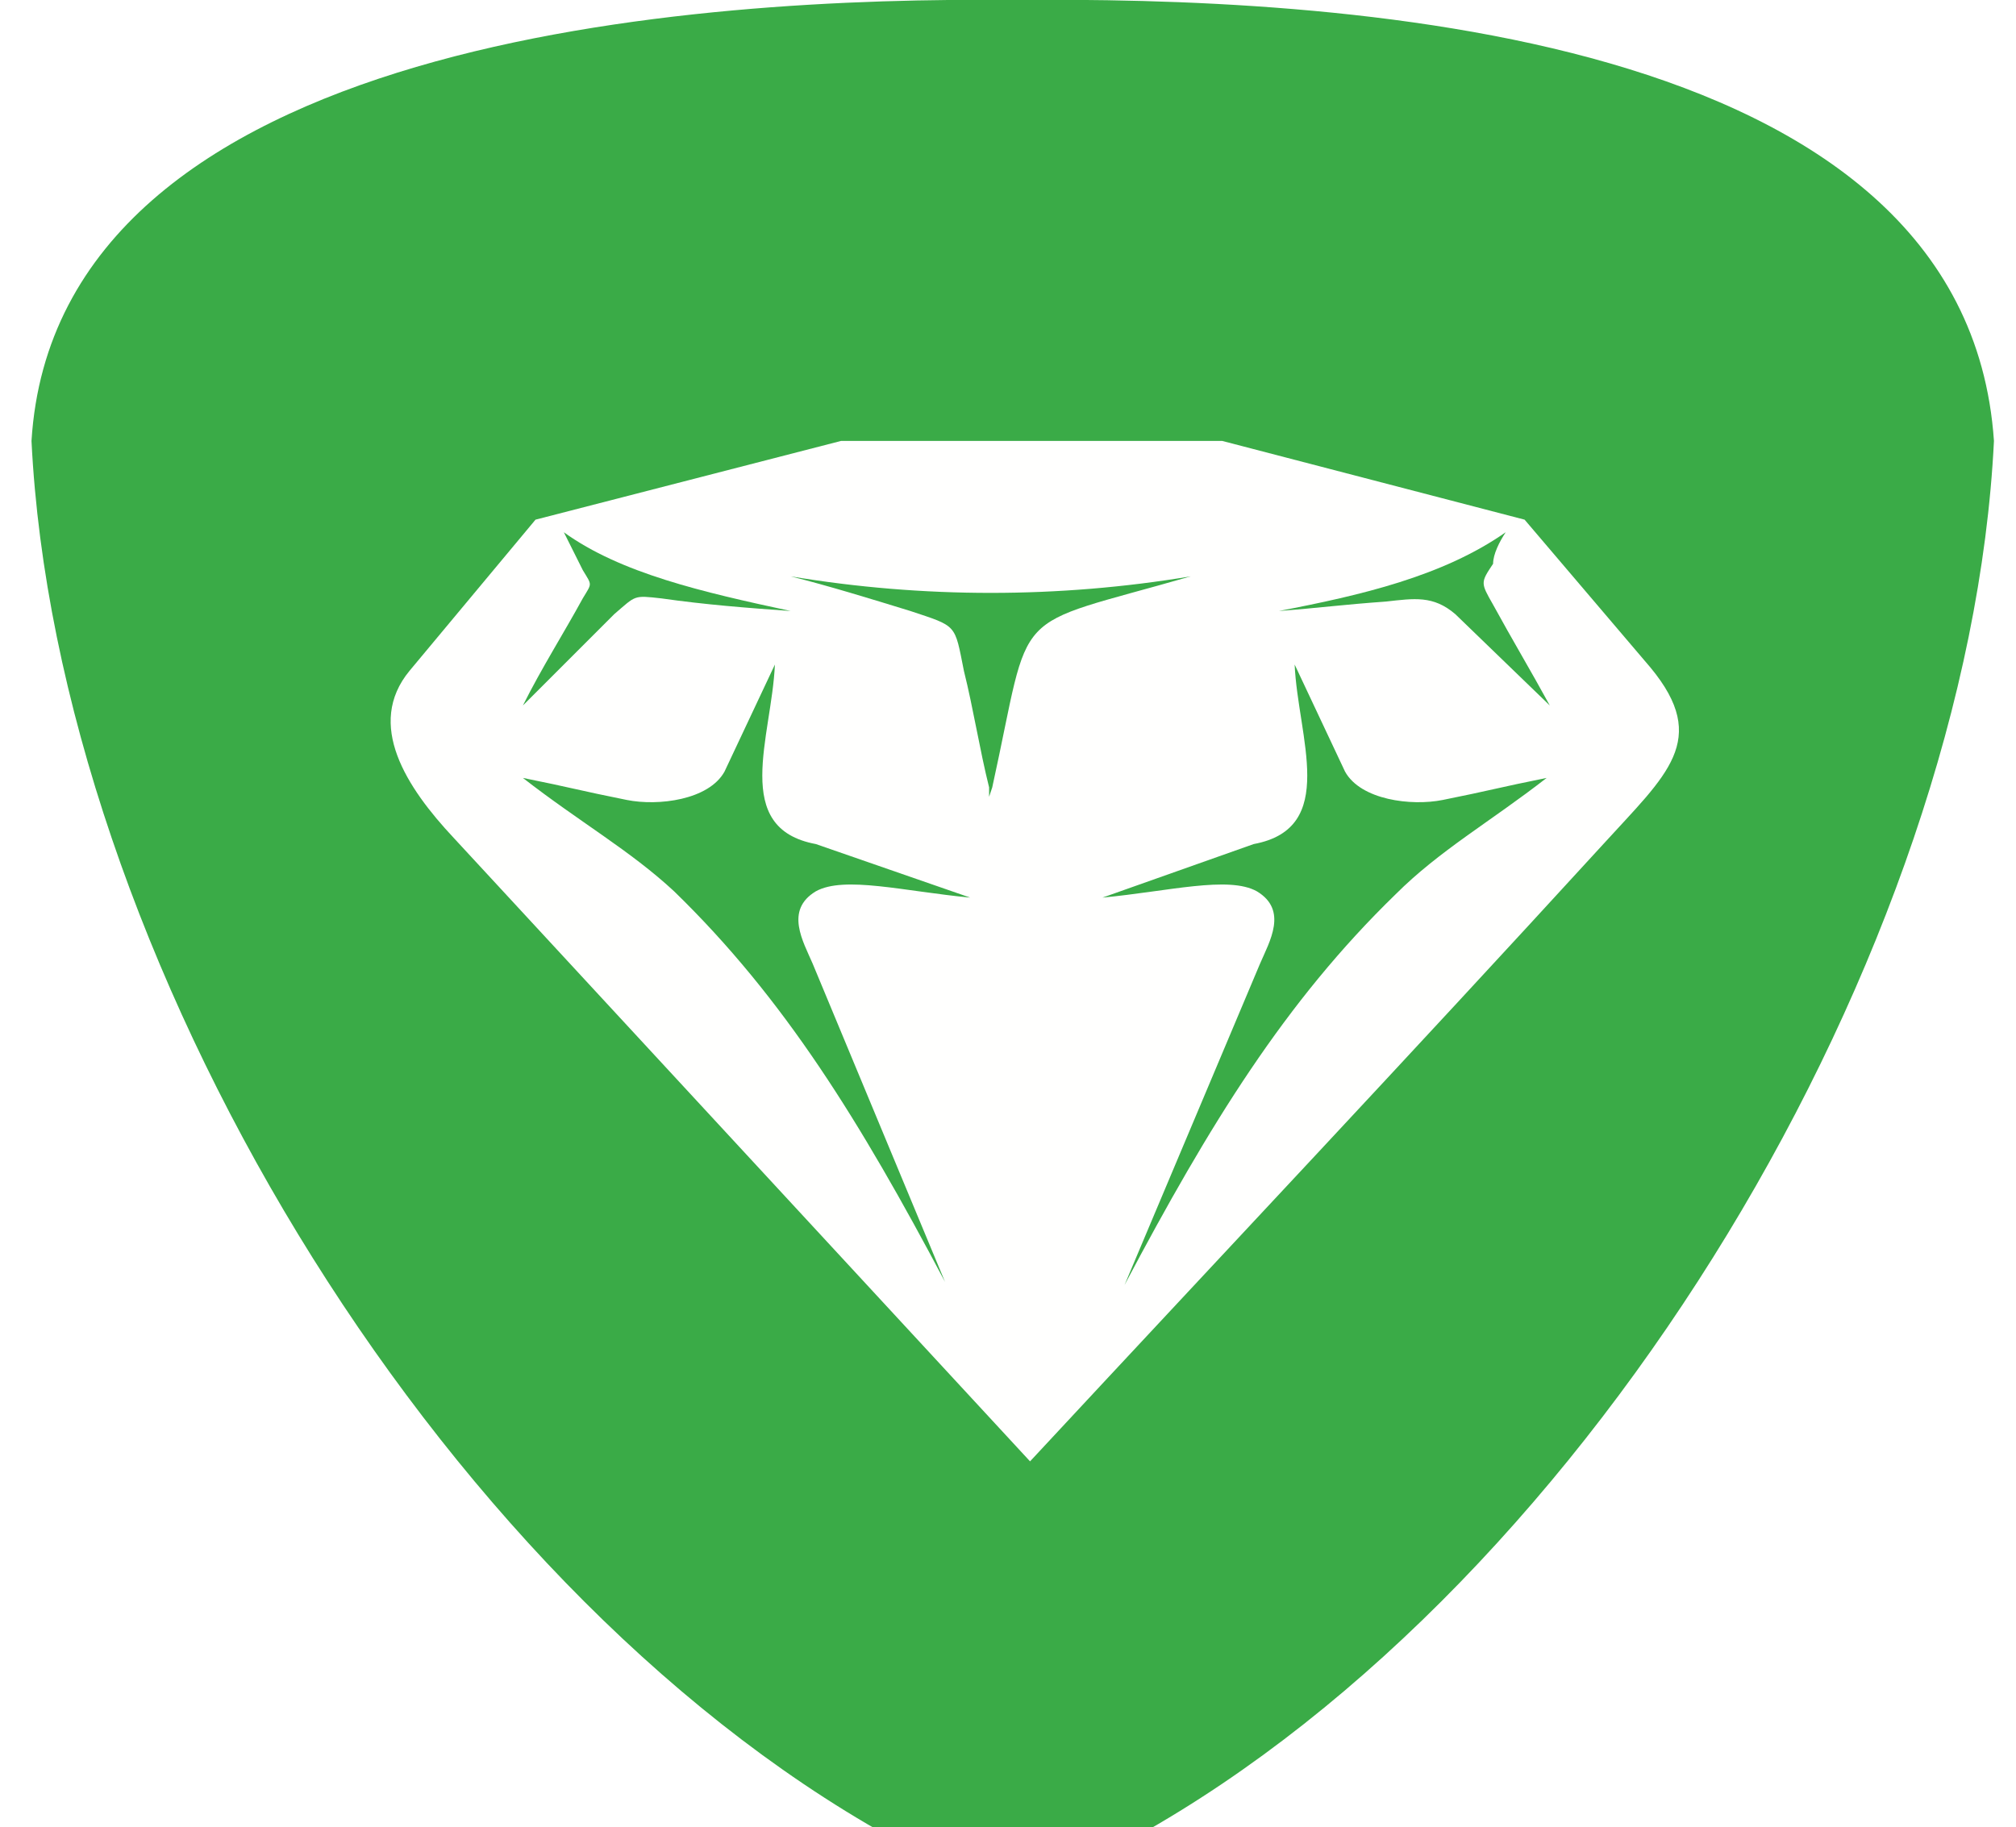
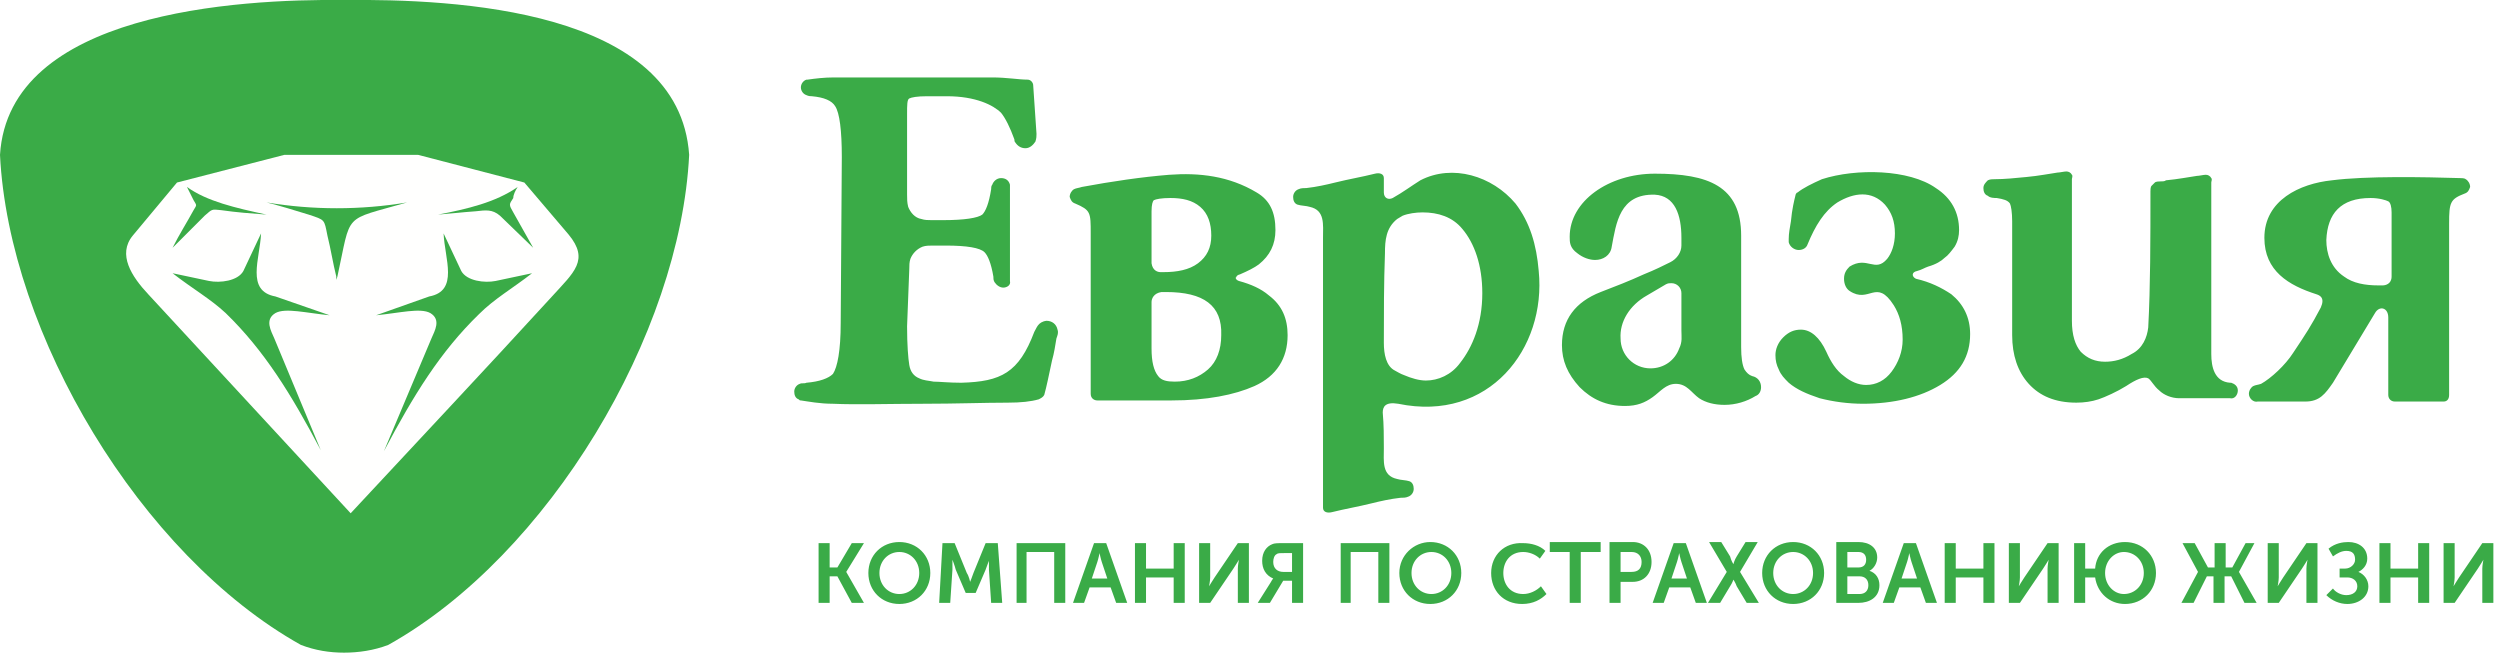
- <svg xmlns="http://www.w3.org/2000/svg" id="site-logo" version="1.1" x="0" y="0" viewBox="-1 0 64 58" xml:space="preserve">
+ <svg xmlns="http://www.w3.org/2000/svg" id="site-logo" version="1.1" x="0" y="0" viewBox="0 0 226 59" xml:space="preserve">
  <style>.st0{fill:#3aab47}</style>
  <g id="ОГПО">
    <g id="Ui-kit" transform="translate(-45 -45)">
      <g id="Group-4" transform="translate(45 45)">
        <g id="КСЖ_RUS">
          <path id="Fill-2" class="st0" d="M27.2 58.3c1.3.5 2.6.7 3.9.7 1.3 0 2.7-.2 4-.7C49.6 50.2 61.5 30.2 62.3 14 61.4.8 41.1-.1 31.1 0 21.4-.1.8 1.1 0 14c.8 16.2 12.7 36.2 27.2 44.3" />
          <path class="no-svg-hover" id="Fill-3" d="M31.7 46.4c6.6-7.1 11.7-12.5 18.2-19.6 2-2.2 3.4-3.3 1.5-5.6l-4-4.7-9.6-2.5H25.7L16 16.5l-4 4.8c-1.4 1.7-.1 3.7 1.4 5.3l18.3 19.8" fill="#fffffe" />
          <path id="Fill-4" class="st0" d="M46.8 16.9c-2 1.4-4.6 2-7.2 2.5 1.3-.1 2-.2 3.4-.3.9-.1 1.5-.2 2.2.4l3 2.9c-.6-1.1-1.2-2.1-1.8-3.2-.4-.7-.4-.7 0-1.3 0-.3.2-.7.4-1" />
          <path id="Fill-5" class="st0" d="M15.6 24.7c1.5.3 1.8.4 3.3.7 1 .2 2.6 0 3.1-.9l1.6-3.4c-.1 2.3-1.4 5.2 1.3 5.7l4.9 1.7c-2.1-.2-4-.7-4.9-.2-1 .6-.4 1.6-.1 2.3L29 40.7c-2.7-5.1-5.1-9-8.6-12.4-1.4-1.3-3-2.2-4.8-3.6" />
          <path id="Fill-6" class="st0" d="M16.9 16.9c1.8 1.3 4.4 1.9 7.2 2.5-1.4-.1-2.7-.2-4.1-.4-.9-.1-.8-.1-1.5.5l-2.9 2.9c.6-1.2 1.3-2.3 1.9-3.4.3-.5.3-.4 0-.9l-.6-1.2" />
          <path id="Fill-7" class="st0" d="M30.5 25l-.1.3V25c-.3-1.2-.5-2.5-.8-3.7-.3-1.5-.2-1.4-1.7-1.9-1.3-.4-2.6-.8-3.8-1.1 4.2.7 8.5.7 12.7 0-5.9 1.7-5 .8-6.3 6.7" />
          <path id="Fill-8" class="st0" d="M48.1 24.7c-1.5.3-1.8.4-3.3.7-1 .2-2.6 0-3.1-.9l-1.6-3.4c.1 2.3 1.4 5.2-1.3 5.7L34 28.5c2.1-.2 4-.7 4.9-.2 1 .6.4 1.6.1 2.3l-4.3 10.2c2.7-5.1 5.1-9 8.6-12.4 1.4-1.4 3-2.3 4.8-3.7" />
        </g>
+         <path id="Fill-1" class="st0" d="M125.1 31c0 1 .2 2.1 1 2.5.2.1.5.3.8.4.7.3 1.4.5 2 .5 1.1 0 2.3-.5 3.1-1.6 1.1-1.4 2-3.5 2-6.3 0-2.5-.7-4.5-1.8-5.8-.9-1.1-2.2-1.5-3.6-1.5-.6 0-1.3.1-1.8.3-.2.1-.3.2-.5.3-1 .8-1.1 1.9-1.1 3.1-.1 2.7-.1 5.4-.1 8.1zm0 9.5c0 1.2-.2 2.5 1.2 2.8.3.1.8.1 1.1.2.3.1.4.4.4.7 0 .3-.2.6-.5.7-.2.1-.5.1-.7.1-.9.1-1.8.3-2.6.5-1.2.3-2.4.5-3.6.8-.4.1-.8 0-.8-.4v-1.3-23.1c0-1.2.2-2.5-1.2-2.8-.3-.1-.8-.1-1.1-.2-.3-.1-.4-.4-.4-.7 0-.3.2-.6.5-.7.2-.1.5-.1.7-.1.9-.1 1.8-.3 2.6-.5 1.2-.3 2.4-.5 3.6-.8.4-.1.8 0 .8.4v1.3c0 .5.4.7.8.5.9-.5 1.7-1.1 2.5-1.6 2.9-1.5 6.5-.4 8.6 2.1 1.3 1.7 1.9 3.7 2.1 6.1.7 7-4.5 13.7-12.7 12-1.2-.2-1.4.3-1.4.8.1 1.1.1 2.2.1 3.2zM83.3 7h6.4c1.3 0 2.4.2 3.2.2.3 0 .5.3.5.5l.3 4.4c0 .2 0 .4-.1.7-.2.3-.5.6-.9.6s-.7-.2-.9-.5c-.1-.1-.1-.2-.1-.3-.4-1.1-.8-1.9-1.2-2.4-.7-.7-2.3-1.5-4.9-1.5h-1.8c-.9 0-1.4.1-1.6.2-.2.1-.2.6-.2 1.4v7.3c0 .4 0 .7.1 1.1.2.5.6 1 1.2 1.1.3.1.6.1.9.1h1.1c1.9 0 3.1-.2 3.5-.5.3-.3.6-1 .8-2.3 0-.1 0-.3.1-.4.1-.3.4-.6.8-.6s.7.2.8.6v8.7c.1.4-.3.6-.6.6s-.6-.2-.8-.5c-.1-.2-.1-.3-.1-.5-.2-1.2-.5-1.9-.8-2.2-.4-.4-1.6-.6-3.5-.6h-1.2c-.3 0-.6 0-.9.1-.5.2-.9.6-1.1 1.1-.1.3-.1.6-.1.9l-.2 5.2c0 1.7.1 2.9.2 3.5.1.6.4 1 .9 1.2.4.2.8.2 1.3.3.5 0 1.4.1 2.5.1 3.6-.1 5.2-.9 6.6-4.6.2-.3.3-.9 1.1-1 .5 0 .9.3 1 .8.1.3 0 .5-.1.8-.1.6-.2 1.3-.4 2-.3 1.4-.5 2.4-.7 3.1-.1.2-.3.3-.5.4-.7.2-1.6.3-2.8.3-2.1 0-4.7.1-7.6.1-3.1 0-6 .1-8.2 0-1.2 0-2.2-.2-2.9-.3-.1 0-.1 0-.2-.1-.3-.1-.4-.4-.4-.7 0-.3.2-.6.5-.7.2-.1.4 0 .6-.1 1.2-.1 2-.4 2.4-.8.4-.6.7-2.1.7-4.6l.1-15c0-2.4-.2-4-.6-4.6-.3-.5-1-.8-2.1-.9-.1 0-.3 0-.5-.1-.3-.1-.5-.4-.5-.7 0-.3.2-.6.5-.7h.1c.7-.1 1.5-.2 2.4-.2h7.9zm111.1 10.3c0-.1 0-.4.1-.5l.3-.3c.1-.1.4-.1.5-.1.2 0 .4 0 .5-.1 1.1-.1 2.1-.3 2.8-.4.2 0 .6-.1.8-.1.2 0 .4.1.5.3.1.1 0 .3 0 .4V32c0 1.2.3 2.5 1.7 2.6h.1c.3.1.6.3.6.7 0 .4-.3.8-.7.7h-4.5-.1c-.7 0-1.4-.3-1.8-.7-.5-.4-.7-.9-1-1.1-.4-.2-1.1.1-2 .7-.8.5-1.9 1-2.5 1.2-.6.2-1.3.3-2 .3-1.9 0-3.3-.6-4.3-1.7s-1.5-2.6-1.5-4.4V20c0-.8-.1-1.4-.2-1.6-.2-.3-.6-.4-1.2-.5-.2 0-.6 0-.8-.2-.3-.1-.4-.4-.4-.7 0-.3.2-.5.4-.7.2-.1.4-.1.6-.1.9 0 1.9-.1 2.9-.2 1.1-.1 2.1-.3 2.8-.4.2 0 .6-.1.8-.1.2 0 .4.1.5.3.1.1 0 .3 0 .4V29c0 1.3.3 2.2.8 2.8.6.6 1.3.9 2.2.9.8 0 1.6-.2 2.4-.7 1-.5 1.4-1.5 1.5-2.4.2-3.7.2-8 .2-12.3zm-88.7-1.5c2.7-.2 5.4.1 7.9 1.6 1.2.7 1.7 1.8 1.7 3.4 0 1.3-.5 2.3-1.5 3.1-.4.3-1 .6-1.7.9-.4.1-.3.3-.4.3 0 0 0 .2.3.3 1.1.3 2 .7 2.7 1.3 1.2.9 1.7 2.1 1.7 3.6 0 2.1-1 3.7-3 4.6-1.8.8-4.3 1.3-7.5 1.3h-6.7c-.3 0-.6-.2-.6-.6V21.1c0-1.9 0-2.1-1.4-2.7-.3-.1-.4-.3-.5-.6 0-.3.2-.6.4-.7.2-.1.4-.1.7-.2 2.7-.5 5.4-.9 7.9-1.1zm-1.6 3.3v4.7c.1.7.6.8.8.8h.3c1.2 0 2.3-.2 3.1-.8.8-.6 1.2-1.4 1.2-2.5s-.3-2-1-2.6c-.7-.6-1.6-.8-2.7-.8-.8 0-1.3.1-1.5.2-.1.1-.2.4-.2 1zm1.3 7.3h-.4c-.7.1-.9.6-.9.9v4.2c0 1.2.2 2 .6 2.5.3.4.8.5 1.5.5 1.2 0 2.2-.4 3-1.1.8-.7 1.2-1.8 1.2-3.1.1-2.7-1.6-3.9-5-3.9zm46.6 3.5v-3.4c0-.5-.4-.9-.9-.9-.2 0-.3 0-.5.1l-1.7 1c-1.6.9-2.5 2.4-2.4 3.9 0 1.5 1.2 2.7 2.7 2.7 1.2 0 2.2-.7 2.6-1.8.3-.6.2-1.1.2-1.6zm5.4-8.6v10.1c0 .9.1 1.6.3 2 .2.3.4.5.7.6.5.1.8.5.8 1 0 .4-.2.7-.5.8-.8.5-1.8.8-2.8.8-.9 0-1.7-.2-2.3-.6-.7-.5-1.1-1.3-2.1-1.3-.9 0-1.4.7-2.1 1.2-.7.5-1.4.8-2.5.8-1.7 0-3-.6-4.1-1.7-1.1-1.2-1.6-2.4-1.6-3.8 0-2.3 1.2-3.9 3.5-4.8 1.3-.5 2.6-1 3.9-1.6 1-.4 1.8-.8 2.4-1.1.6-.3 1-.9 1-1.5v-.7c0-2.1-.6-3.8-2.4-3.9-3.2-.1-3.5 2.6-3.9 4.7-.1.8-.8 1.2-1.5 1.2-.5 0-1.1-.2-1.6-.6-.7-.5-.7-1-.7-1.5 0-3.2 3.5-5.7 7.7-5.7 4.8 0 7.8 1.1 7.8 5.6zM175 17c1.4.9 2.1 2.2 2.1 3.8 0 .5-.1 1-.4 1.5-.3.4-.6.8-.9 1-.3.3-.8.6-1.5.8-.3.1-.6.3-1 .4-.5.1-.5.5-.1.7 1.3.3 2.3.8 3.2 1.4 1.1.9 1.7 2.1 1.7 3.6 0 2-.9 3.5-2.7 4.6-1.8 1.1-4.2 1.7-7 1.7a16 16 0 0 1-3.9-.5c-1.2-.4-2.1-.8-2.8-1.4-.4-.4-.7-.7-.9-1.2-.2-.4-.3-.8-.3-1.3s.2-1.1.7-1.6c.5-.5 1-.7 1.6-.7.9 0 1.7.7 2.3 2 .4.9.9 1.7 1.6 2.2.6.5 1.3.8 2 .8.9 0 1.7-.4 2.3-1.2.6-.8 1-1.8 1-2.9 0-1.3-.3-2.3-.8-3.1-1.6-2.5-2.2-.1-4-1.3-.3-.2-.5-.6-.5-1.1 0-.5.2-.8.5-1.1 1.6-1 2.3.6 3.4-.7.4-.5.7-1.3.7-2.3 0-1.1-.3-1.9-.9-2.6-1.2-1.3-2.8-1.1-4.3-.2-1.2.8-2 2.1-2.7 3.8-.1.3-.4.5-.8.5s-.8-.3-.9-.7v-.3c0-.5.1-1 .2-1.6.1-1.1.3-1.9.4-2.3 0-.1.1-.3.2-.3.5-.4 1.3-.8 2.2-1.2 3.1-1 7.9-.9 10.3.8zm41.2 2.2V25c0 .7-.6.8-.8.8h-.4c-1.2 0-2.3-.2-3.1-.8-1.2-.8-1.6-2.1-1.6-3.3.1-2.4 1.3-3.8 4-3.8.8 0 1.4.2 1.6.3.2.1.3.5.3 1zm-5.4-2.9c-2.9.3-6.1 1.8-6.1 5.2 0 3 2.2 4.3 4.7 5.1.3.1.8.3.4 1.2-.9 1.7-1.3 2.3-2.5 4.1-.7 1.1-2 2.3-2.9 2.8-.3.1-.5.1-.7.2-.2.1-.4.4-.4.7 0 .4.4.8.8.7h4.3c1.3 0 1.8-.7 2.5-1.7l3.8-6.3c.4-.7 1.2-.5 1.2.4v7c0 .3.2.6.6.6h4.4c.3 0 .5-.2.5-.6V20.2c0-1.9.1-2.2 1.4-2.7.3-.1.4-.3.5-.6 0-.3-.2-.6-.4-.7-.1-.1-.4-.1-.5-.1-3.3-.1-8.5-.2-11.6.2z" />
+         <path id="Fill-9" class="st0" d="M74 54.5h1v-2.4h.7l1.3 2.4h1.1l-1.6-2.8 1.6-2.6H77l-1.3 2.2H75v-2.2h-1v5.4zm4.5-2.7c0 1.6 1.2 2.8 2.8 2.8 1.6 0 2.8-1.2 2.8-2.8 0-1.6-1.2-2.8-2.8-2.8-1.6 0-2.8 1.2-2.8 2.8zm1 0c0-1.1.8-1.9 1.8-1.9s1.8.8 1.8 1.9c0 1.1-.8 1.9-1.8 1.9s-1.8-.8-1.8-1.9zm5.4 2.7h1l.2-3v-.9s.2.5.3.9l.9 2.1h.9l.9-2.1c.1-.3.3-.8.3-.8v.8l.2 3h1l-.4-5.4h-1.1L88 51.8c-.1.3-.3.8-.3.8s-.1-.5-.3-.8l-1.1-2.7h-1.1l-.3 5.4zm6.9 0h1v-4.6h2.5v4.6h1v-5.4h-4.4v5.4zm5.2 0h1l.5-1.4h1.9l.5 1.4h1l-1.9-5.4h-1.1L97 54.5zm1.7-2.2l.5-1.5c.1-.3.2-.8.2-.8s.1.5.2.8l.5 1.5h-1.4zm3.9 2.2h1v-2.3h2.5v2.3h1v-5.4h-1v2.3h-2.5v-2.3h-1v5.4zm5.8 0h1l2.1-3.1c.2-.3.5-.8.5-.8s-.1.5-.1.8v3.1h1v-5.4h-1l-2.1 3.1c-.2.3-.5.8-.5.8s.1-.5.1-.8v-3.1h-1v5.4zm5.3 0h1.1l1.2-2h.8v2h1v-5.4H116c-.5 0-.8 0-1 .1-.5.2-.9.7-.9 1.5 0 .7.3 1.3 1 1.6 0 0-.1.1-.2.3l-1.2 1.9zm2.3-2.8c-.5 0-.9-.3-.9-.9 0-.3.1-.6.3-.7.1-.1.3-.1.7-.1h.7v1.7h-.8zm5.1 2.8h1v-4.6h2.5v4.6h1v-5.4h-4.4v5.4zm5.4-2.7c0 1.6 1.2 2.8 2.8 2.8 1.6 0 2.8-1.2 2.8-2.8 0-1.6-1.2-2.8-2.8-2.8-1.5 0-2.8 1.2-2.8 2.8zm1.1 0c0-1.1.8-1.9 1.8-1.9s1.8.8 1.8 1.9c0 1.1-.8 1.9-1.8 1.9s-1.8-.8-1.8-1.9zm7.2 0c0 1.6 1.1 2.8 2.8 2.8 1 0 1.7-.4 2.2-.9l-.5-.7c-.4.4-1 .7-1.6.7-1.2 0-1.8-.9-1.8-1.9 0-1 .6-1.9 1.8-1.9.5 0 1.1.2 1.5.6l.5-.7c-.5-.5-1.3-.7-2-.7-1.7-.1-2.9 1.1-2.9 2.7zm7.1 2.7h1v-4.6h1.8V49h-4.6v.9h1.8v4.6zm3.6 0h1v-1.9h1.1c1 0 1.7-.7 1.7-1.8s-.7-1.8-1.7-1.8h-2.1v5.5zm1-2.7v-1.9h1c.6 0 .9.4.9.9 0 .6-.3.9-.9.9h-1zm2.9 2.7h1l.5-1.4h1.9l.5 1.4h1l-1.9-5.4h-1.1l-1.9 5.4zm1.7-2.2l.5-1.5c.1-.3.2-.8.2-.8s.1.5.2.8l.5 1.5h-1.4zm3.3 2.2h1.1l.9-1.5c.2-.3.3-.6.3-.6s.2.3.3.6l.9 1.5h1.1l-1.7-2.8 1.6-2.7h-1.1l-.8 1.3c-.2.3-.3.7-.3.7s-.2-.3-.3-.7l-.8-1.3h-1.1l1.6 2.7-1.7 2.8zm4.9-2.7c0 1.6 1.2 2.8 2.8 2.8 1.6 0 2.8-1.2 2.8-2.8 0-1.6-1.2-2.8-2.8-2.8-1.6 0-2.8 1.2-2.8 2.8zm1 0c0-1.1.8-1.9 1.8-1.9s1.8.8 1.8 1.9c0 1.1-.8 1.9-1.8 1.9s-1.8-.8-1.8-1.9zm5.7 2.7h2c1 0 1.9-.5 1.9-1.6 0-.6-.3-1.1-.9-1.3.4-.2.7-.7.7-1.2 0-.9-.7-1.4-1.7-1.4h-2v5.5zm1-3.2v-1.4h1c.5 0 .7.3.7.7s-.2.7-.7.7h-1zm0 2.4v-1.6h1.1c.5 0 .8.3.8.8s-.3.8-.8.8H167zm3.2.8h1l.5-1.4h1.9l.5 1.4h1l-1.9-5.4h-1.1l-1.9 5.4zm1.7-2.2l.5-1.5c.1-.3.2-.8.2-.8s.1.5.2.8l.5 1.5h-1.4zm3.9 2.2h1v-2.3h2.5v2.3h1v-5.4h-1v2.3h-2.5v-2.3h-1v5.4zm5.8 0h1l2.1-3.1c.2-.3.5-.8.5-.8s-.1.5-.1.8v3.1h1v-5.4h-1l-2.1 3.1c-.2.3-.5.8-.5.8s.1-.5.1-.8v-3.1h-1v5.4zm5.9 0h1v-2.3h.9c.2 1.4 1.3 2.4 2.7 2.4 1.6 0 2.8-1.2 2.8-2.8 0-1.6-1.2-2.8-2.8-2.8-1.5 0-2.6 1-2.7 2.4h-.9v-2.3h-1v5.4zm2.8-2.7c0-1.1.8-1.9 1.7-1.9 1 0 1.8.8 1.8 1.9 0 1.1-.8 1.9-1.8 1.9-.9 0-1.7-.8-1.7-1.9zm6.9 2.7h1.1l1.2-2.4h.6v2.4h1v-2.4h.6l1.2 2.4h1.1l-1.6-2.8 1.4-2.6h-.8l-1.2 2.2h-.6v-2.2h-1v2.2h-.6l-1.2-2.2h-1.1l1.4 2.6-1.5 2.8zm7.8 0h1l2.1-3.1c.2-.3.5-.8.5-.8s-.1.5-.1.8v3.1h1v-5.4h-1l-2.1 3.1c-.2.3-.5.8-.5.8s.1-.5.1-.8v-3.1h-1v5.4zm5.3-.7c.5.5 1.2.8 1.9.8 1 0 1.9-.6 1.9-1.6 0-.6-.4-1.1-.9-1.3.4-.2.8-.6.8-1.2 0-1-.8-1.5-1.7-1.5-.5 0-1.2.1-1.8.6l.4.7c.4-.3.8-.5 1.2-.5.6 0 .8.3.8.8 0 .4-.4.8-.9.8h-.5v.8h.7c.5 0 .9.3.9.8s-.4.8-1 .8c-.5 0-1-.3-1.2-.6l-.6.6zm4.8.7h1v-2.3h2.5v2.3h1v-5.4h-1v2.3h-2.5v-2.3h-1v5.4zm5.8 0h1l2.1-3.1c.2-.3.5-.8.5-.8s-.1.5-.1.8v3.1h1v-5.4h-1l-2.1 3.1c-.2.3-.5.8-.5.8s.1-.5.1-.8v-3.1h-1v5.4z" />
      </g>
    </g>
  </g>
</svg>
